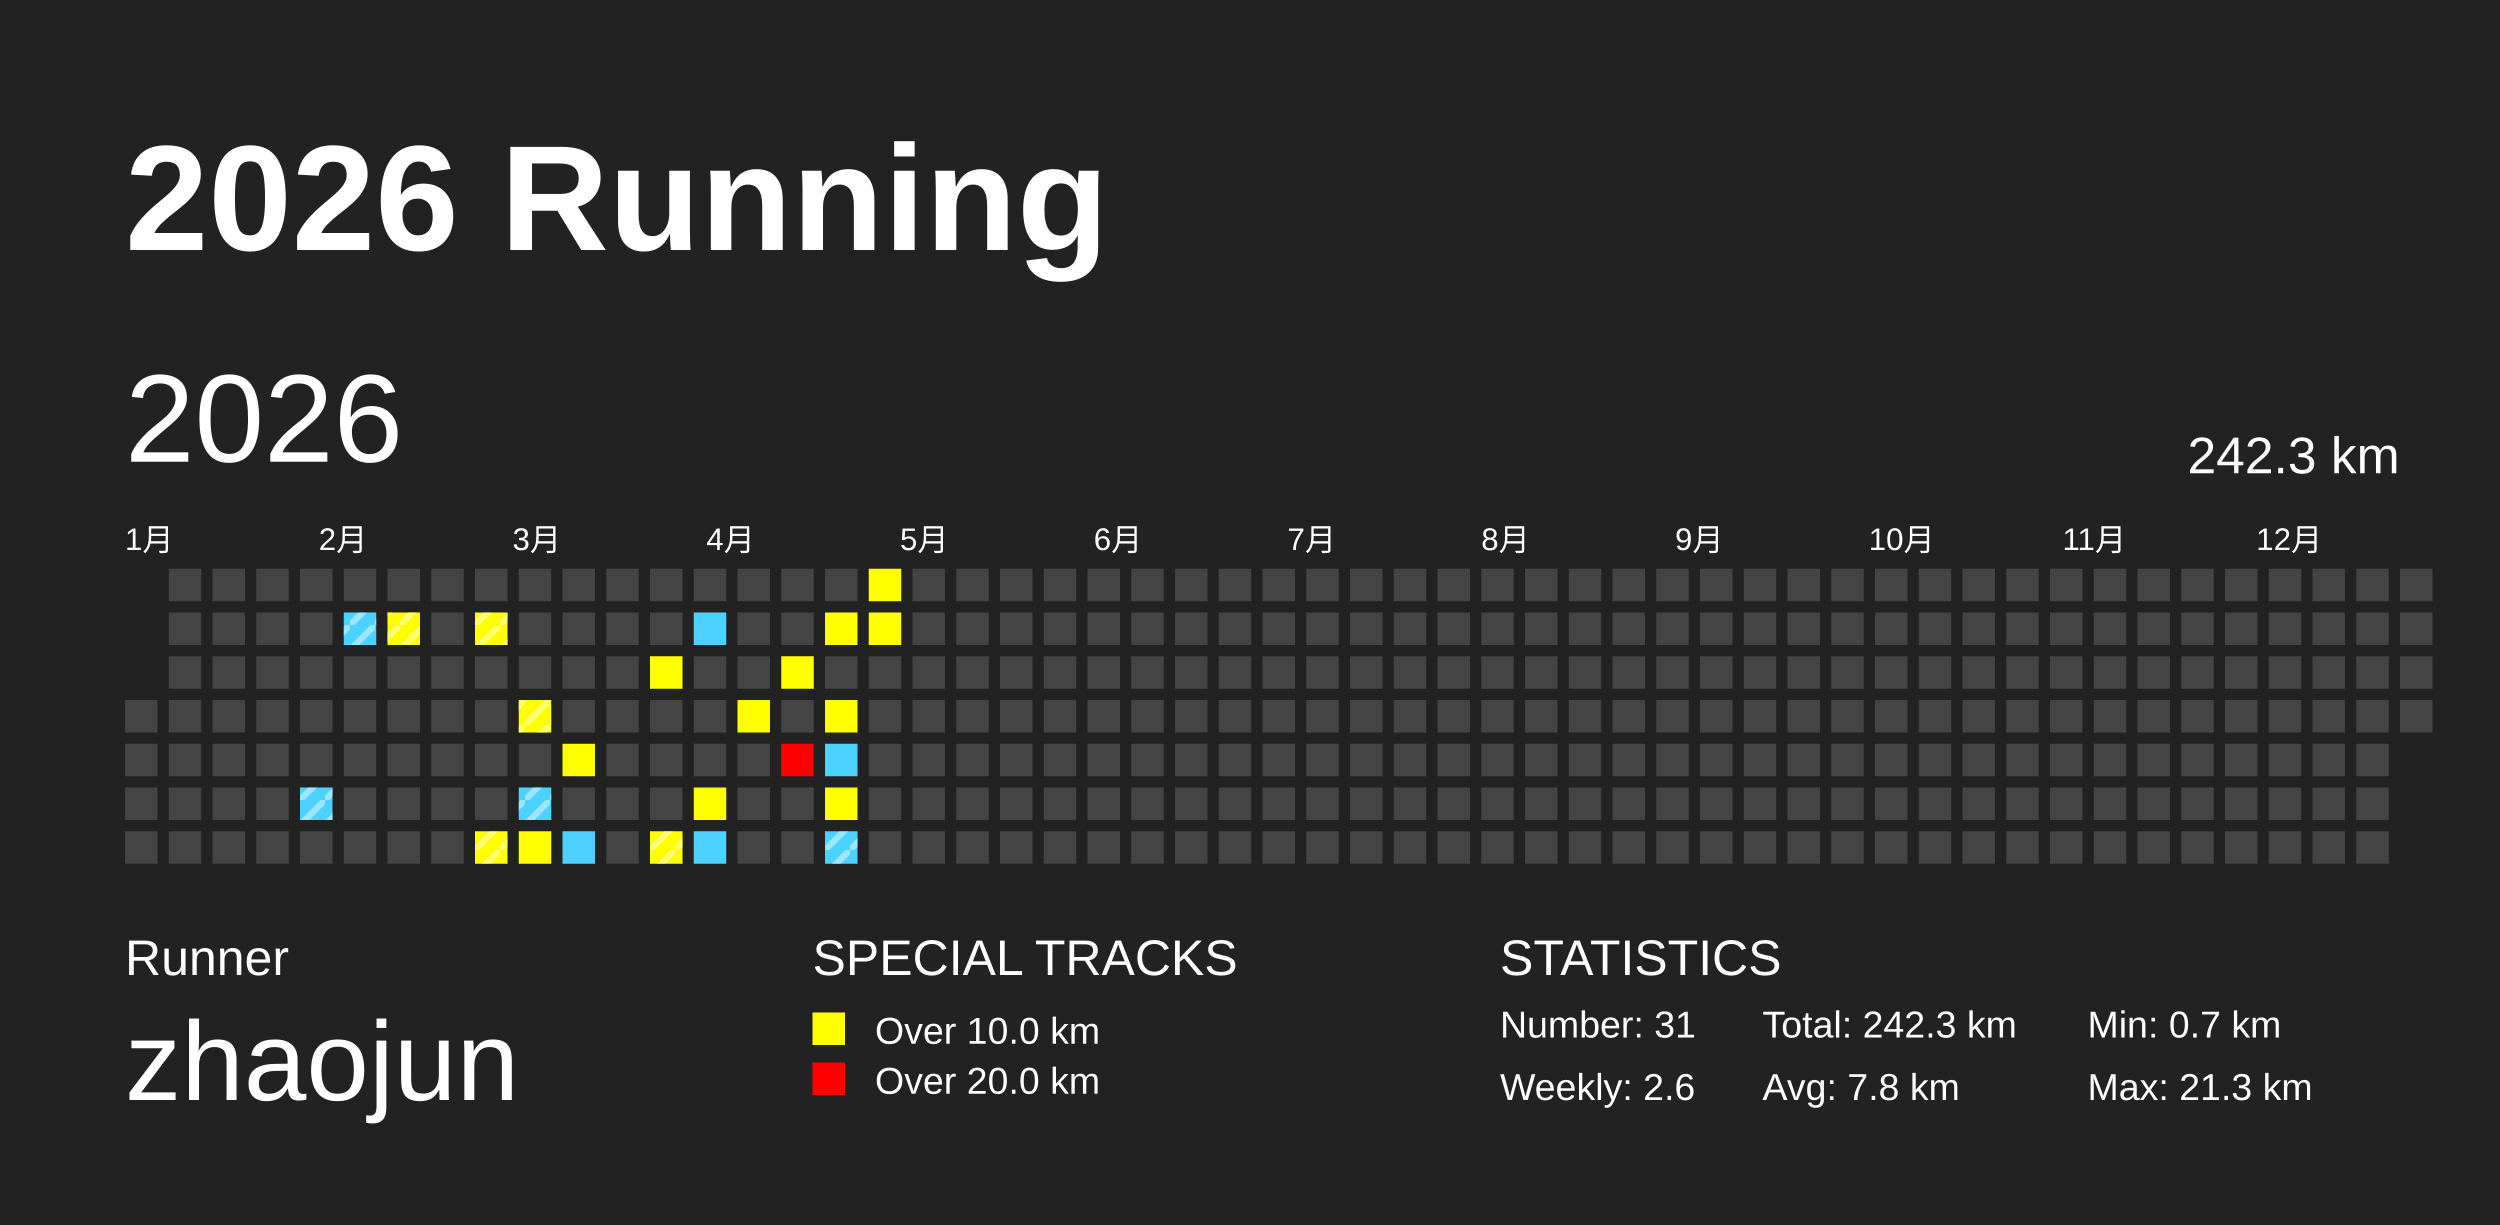
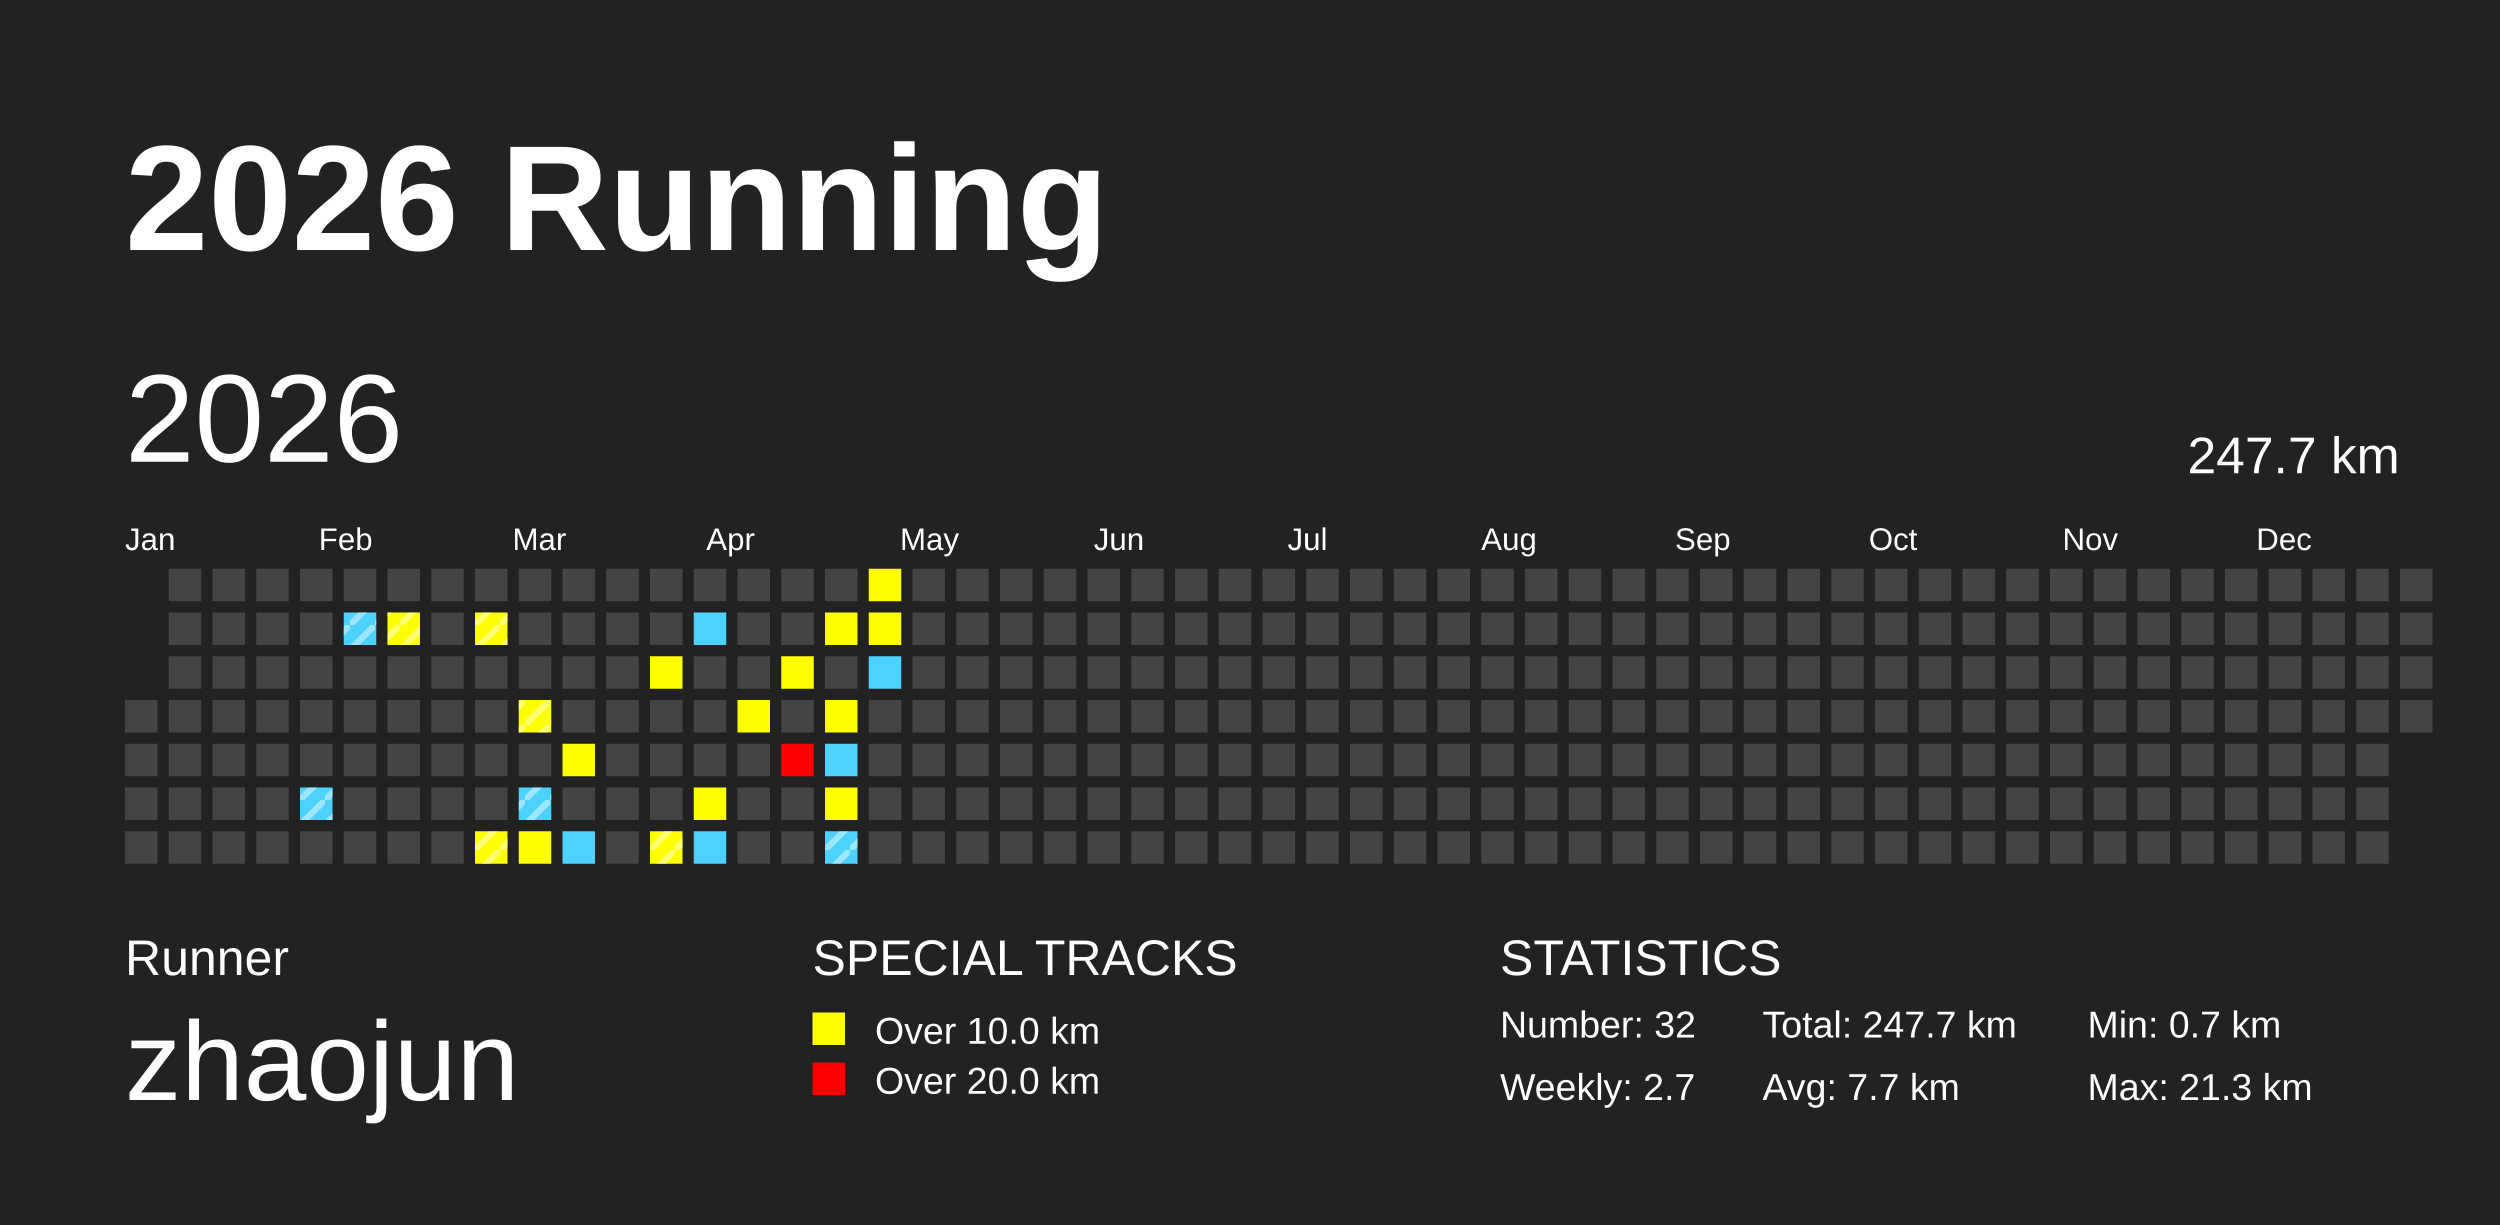
<svg xmlns="http://www.w3.org/2000/svg" baseProfile="full" height="98mm" version="1.1" viewBox="0,0,200,98" width="200mm">
  <defs>
    <pattern height="2" id="indoor-stripe" patternUnits="userSpaceOnUse" width="2">
      <line stroke="white" stroke-opacity="0.45" stroke-width="0.5" x1="0" x2="2" y1="2" y2="0" />
    </pattern>
  </defs>
  <rect fill="#222222" height="98" width="200" x="0" y="0" />
  <text fill="#FFFFFF" style="font-size:12px; font-family:Arial; font-weight:bold;" x="10" y="20">2026 Running</text>
  <text fill="#FFFFFF" style="font-size:4px; font-family:Arial" x="10" y="78">Runner</text>
  <text fill="#FFFFFF" style="font-size:9px; font-family:Arial" x="10" y="88">zhaojun</text>
  <text fill="#FFFFFF" style="font-size:4px; font-family:Arial" x="65" y="78">SPECIAL TRACKS</text>
  <rect fill="yellow" height="2.6" width="2.6" x="65" y="81" />
  <text fill="#FFFFFF" style="font-size:3px; font-family:Arial" x="70" y="83.5">Over 10.0 km</text>
  <rect fill="red" height="2.6" width="2.6" x="65" y="85" />
  <text fill="#FFFFFF" style="font-size:3px; font-family:Arial" x="70" y="87.5">Over 20.0 km</text>
  <text fill="#FFFFFF" style="font-size:4px; font-family:Arial" x="120" y="78">STATISTICS</text>
-   <text fill="#FFFFFF" style="font-size:3px; font-family:Arial" x="120" y="83">Number: 31</text>
-   <text fill="#FFFFFF" style="font-size:3px; font-family:Arial" x="120" y="88">Weekly: 2.6</text>
-   <text fill="#FFFFFF" style="font-size:3px; font-family:Arial" x="141" y="83">Total: 242.3 km</text>
-   <text fill="#FFFFFF" style="font-size:3px; font-family:Arial" x="141" y="88">Avg: 7.8 km</text>
+   <text fill="#FFFFFF" style="font-size:3px; font-family:Arial" x="120" y="83">Number: 32</text>
+   <text fill="#FFFFFF" style="font-size:3px; font-family:Arial" x="120" y="88">Weekly: 2.7</text>
+   <text fill="#FFFFFF" style="font-size:3px; font-family:Arial" x="141" y="83">Total: 247.7 km</text>
+   <text fill="#FFFFFF" style="font-size:3px; font-family:Arial" x="141" y="88">Avg: 7.7 km</text>
  <text fill="#FFFFFF" style="font-size:3px; font-family:Arial" x="167" y="83">Min: 0.7 km</text>
  <text fill="#FFFFFF" style="font-size:3px; font-family:Arial" x="167" y="88">Max: 21.3 km</text>
  <text dominant-baseline="hanging" fill="#FFFFFF" style="font-size:10.0px; font-family:Arial;" x="10" y="30">2026</text>
-   <text dominant-baseline="hanging" fill="#FFFFFF" style="font-size:4.125px; font-family:Arial;" x="175" y="35">242.3 km</text>
-   <text fill="#FFFFFF" style="font-size:2.5px; font-family:Arial" x="10.0" y="44">1月</text>
-   <text fill="#FFFFFF" style="font-size:2.5px; font-family:Arial" x="25.5" y="44">2月</text>
-   <text fill="#FFFFFF" style="font-size:2.5px; font-family:Arial" x="41.0" y="44">3月</text>
-   <text fill="#FFFFFF" style="font-size:2.5px; font-family:Arial" x="56.5" y="44">4月</text>
-   <text fill="#FFFFFF" style="font-size:2.5px; font-family:Arial" x="72.0" y="44">5月</text>
-   <text fill="#FFFFFF" style="font-size:2.5px; font-family:Arial" x="87.5" y="44">6月</text>
-   <text fill="#FFFFFF" style="font-size:2.5px; font-family:Arial" x="103.0" y="44">7月</text>
-   <text fill="#FFFFFF" style="font-size:2.5px; font-family:Arial" x="118.5" y="44">8月</text>
-   <text fill="#FFFFFF" style="font-size:2.5px; font-family:Arial" x="134.0" y="44">9月</text>
-   <text fill="#FFFFFF" style="font-size:2.5px; font-family:Arial" x="149.5" y="44">10月</text>
-   <text fill="#FFFFFF" style="font-size:2.5px; font-family:Arial" x="165.0" y="44">11月</text>
-   <text fill="#FFFFFF" style="font-size:2.5px; font-family:Arial" x="180.5" y="44">12月</text>
+   <text dominant-baseline="hanging" fill="#FFFFFF" style="font-size:4.125px; font-family:Arial;" x="175" y="35">247.7 km</text>
+   <text fill="#FFFFFF" style="font-size:2.5px; font-family:Arial" x="10.0" y="44">Jan</text>
+   <text fill="#FFFFFF" style="font-size:2.5px; font-family:Arial" x="25.5" y="44">Feb</text>
+   <text fill="#FFFFFF" style="font-size:2.5px; font-family:Arial" x="41.0" y="44">Mar</text>
+   <text fill="#FFFFFF" style="font-size:2.5px; font-family:Arial" x="56.5" y="44">Apr</text>
+   <text fill="#FFFFFF" style="font-size:2.5px; font-family:Arial" x="72.0" y="44">May</text>
+   <text fill="#FFFFFF" style="font-size:2.5px; font-family:Arial" x="87.5" y="44">Jun</text>
+   <text fill="#FFFFFF" style="font-size:2.5px; font-family:Arial" x="103.0" y="44">Jul</text>
+   <text fill="#FFFFFF" style="font-size:2.5px; font-family:Arial" x="118.5" y="44">Aug</text>
+   <text fill="#FFFFFF" style="font-size:2.5px; font-family:Arial" x="134.0" y="44">Sep</text>
+   <text fill="#FFFFFF" style="font-size:2.5px; font-family:Arial" x="149.5" y="44">Oct</text>
+   <text fill="#FFFFFF" style="font-size:2.5px; font-family:Arial" x="165.0" y="44">Nov</text>
+   <text fill="#FFFFFF" style="font-size:2.5px; font-family:Arial" x="180.5" y="44">Dec</text>
  <rect fill="#444444" height="2.6" width="2.6" x="10.0" y="56.0" />
  <rect fill="#444444" height="2.6" width="2.6" x="10.0" y="59.5" />
  <rect fill="#444444" height="2.6" width="2.6" x="10.0" y="63.0" />
  <rect fill="#444444" height="2.6" width="2.6" x="10.0" y="66.5" />
  <rect fill="#444444" height="2.6" width="2.6" x="13.5" y="45.5" />
  <rect fill="#444444" height="2.6" width="2.6" x="13.5" y="49.0" />
  <rect fill="#444444" height="2.6" width="2.6" x="13.5" y="52.5" />
  <rect fill="#444444" height="2.6" width="2.6" x="13.5" y="56.0" />
  <rect fill="#444444" height="2.6" width="2.6" x="13.5" y="59.5" />
  <rect fill="#444444" height="2.6" width="2.6" x="13.5" y="63.0" />
  <rect fill="#444444" height="2.6" width="2.6" x="13.5" y="66.5" />
  <rect fill="#444444" height="2.6" width="2.6" x="17.0" y="45.5" />
  <rect fill="#444444" height="2.6" width="2.6" x="17.0" y="49.0" />
  <rect fill="#444444" height="2.6" width="2.6" x="17.0" y="52.5" />
  <rect fill="#444444" height="2.6" width="2.6" x="17.0" y="56.0" />
  <rect fill="#444444" height="2.6" width="2.6" x="17.0" y="59.5" />
  <rect fill="#444444" height="2.6" width="2.6" x="17.0" y="63.0" />
  <rect fill="#444444" height="2.6" width="2.6" x="17.0" y="66.5" />
  <rect fill="#444444" height="2.6" width="2.6" x="20.5" y="45.5" />
  <rect fill="#444444" height="2.6" width="2.6" x="20.5" y="49.0" />
  <rect fill="#444444" height="2.6" width="2.6" x="20.5" y="52.5" />
  <rect fill="#444444" height="2.6" width="2.6" x="20.5" y="56.0" />
  <rect fill="#444444" height="2.6" width="2.6" x="20.5" y="59.5" />
  <rect fill="#444444" height="2.6" width="2.6" x="20.5" y="63.0" />
  <rect fill="#444444" height="2.6" width="2.6" x="20.5" y="66.5" />
  <rect fill="#444444" height="2.6" width="2.6" x="24.0" y="45.5" />
  <rect fill="#444444" height="2.6" width="2.6" x="24.0" y="49.0" />
  <rect fill="#444444" height="2.6" width="2.6" x="24.0" y="52.5" />
  <rect fill="#444444" height="2.6" width="2.6" x="24.0" y="56.0" />
  <rect fill="#444444" height="2.6" width="2.6" x="24.0" y="59.5" />
  <rect fill="#4dd2ff" height="2.6" width="2.6" x="24.0" y="63.0" />
  <rect fill="url(#indoor-stripe)" height="2.6" style="pointer-events: none;" width="2.6" x="24.0" y="63.0" />
  <rect fill="#444444" height="2.6" width="2.6" x="24.0" y="66.5" />
  <rect fill="#444444" height="2.6" width="2.6" x="27.5" y="45.5" />
  <rect fill="#4dd2ff" height="2.6" width="2.6" x="27.5" y="49.0" />
  <rect fill="url(#indoor-stripe)" height="2.6" style="pointer-events: none;" width="2.6" x="27.5" y="49.0" />
  <rect fill="#444444" height="2.6" width="2.6" x="27.5" y="52.5" />
  <rect fill="#444444" height="2.6" width="2.6" x="27.5" y="56.0" />
  <rect fill="#444444" height="2.6" width="2.6" x="27.5" y="59.5" />
  <rect fill="#444444" height="2.6" width="2.6" x="27.5" y="63.0" />
  <rect fill="#444444" height="2.6" width="2.6" x="27.5" y="66.5" />
  <rect fill="#444444" height="2.6" width="2.6" x="31.0" y="45.5" />
  <rect fill="yellow" height="2.6" width="2.6" x="31.0" y="49.0" />
  <rect fill="url(#indoor-stripe)" height="2.6" style="pointer-events: none;" width="2.6" x="31.0" y="49.0" />
  <rect fill="#444444" height="2.6" width="2.6" x="31.0" y="52.5" />
  <rect fill="#444444" height="2.6" width="2.6" x="31.0" y="56.0" />
  <rect fill="#444444" height="2.6" width="2.6" x="31.0" y="59.5" />
  <rect fill="#444444" height="2.6" width="2.6" x="31.0" y="63.0" />
  <rect fill="#444444" height="2.6" width="2.6" x="31.0" y="66.5" />
  <rect fill="#444444" height="2.6" width="2.6" x="34.5" y="45.5" />
  <rect fill="#444444" height="2.6" width="2.6" x="34.5" y="49.0" />
  <rect fill="#444444" height="2.6" width="2.6" x="34.5" y="52.5" />
  <rect fill="#444444" height="2.6" width="2.6" x="34.5" y="56.0" />
  <rect fill="#444444" height="2.6" width="2.6" x="34.5" y="59.5" />
  <rect fill="#444444" height="2.6" width="2.6" x="34.5" y="63.0" />
  <rect fill="#444444" height="2.6" width="2.6" x="34.5" y="66.5" />
  <rect fill="#444444" height="2.6" width="2.6" x="38.0" y="45.5" />
  <rect fill="yellow" height="2.6" width="2.6" x="38.0" y="49.0" />
  <rect fill="url(#indoor-stripe)" height="2.6" style="pointer-events: none;" width="2.6" x="38.0" y="49.0" />
  <rect fill="#444444" height="2.6" width="2.6" x="38.0" y="52.5" />
  <rect fill="#444444" height="2.6" width="2.6" x="38.0" y="56.0" />
  <rect fill="#444444" height="2.6" width="2.6" x="38.0" y="59.5" />
  <rect fill="#444444" height="2.6" width="2.6" x="38.0" y="63.0" />
  <rect fill="yellow" height="2.6" width="2.6" x="38.0" y="66.5" />
  <rect fill="url(#indoor-stripe)" height="2.6" style="pointer-events: none;" width="2.6" x="38.0" y="66.5" />
  <rect fill="#444444" height="2.6" width="2.6" x="41.5" y="45.5" />
  <rect fill="#444444" height="2.6" width="2.6" x="41.5" y="49.0" />
  <rect fill="#444444" height="2.6" width="2.6" x="41.5" y="52.5" />
  <rect fill="yellow" height="2.6" width="2.6" x="41.5" y="56.0" />
  <rect fill="url(#indoor-stripe)" height="2.6" style="pointer-events: none;" width="2.6" x="41.5" y="56.0" />
  <rect fill="#444444" height="2.6" width="2.6" x="41.5" y="59.5" />
  <rect fill="#4dd2ff" height="2.6" width="2.6" x="41.5" y="63.0" />
  <rect fill="url(#indoor-stripe)" height="2.6" style="pointer-events: none;" width="2.6" x="41.5" y="63.0" />
  <rect fill="yellow" height="2.6" width="2.6" x="41.5" y="66.5" />
  <rect fill="#444444" height="2.6" width="2.6" x="45.0" y="45.5" />
  <rect fill="#444444" height="2.6" width="2.6" x="45.0" y="49.0" />
  <rect fill="#444444" height="2.6" width="2.6" x="45.0" y="52.5" />
  <rect fill="#444444" height="2.6" width="2.6" x="45.0" y="56.0" />
  <rect fill="yellow" height="2.6" width="2.6" x="45.0" y="59.5" />
  <rect fill="#444444" height="2.6" width="2.6" x="45.0" y="63.0" />
  <rect fill="#4dd2ff" height="2.6" width="2.6" x="45.0" y="66.5" />
  <rect fill="#444444" height="2.6" width="2.6" x="48.5" y="45.5" />
  <rect fill="#444444" height="2.6" width="2.6" x="48.5" y="49.0" />
  <rect fill="#444444" height="2.6" width="2.6" x="48.5" y="52.5" />
  <rect fill="#444444" height="2.6" width="2.6" x="48.5" y="56.0" />
  <rect fill="#444444" height="2.6" width="2.6" x="48.5" y="59.5" />
  <rect fill="#444444" height="2.6" width="2.6" x="48.5" y="63.0" />
  <rect fill="#444444" height="2.6" width="2.6" x="48.5" y="66.5" />
  <rect fill="#444444" height="2.6" width="2.6" x="52.0" y="45.5" />
  <rect fill="#444444" height="2.6" width="2.6" x="52.0" y="49.0" />
  <rect fill="yellow" height="2.6" width="2.6" x="52.0" y="52.5" />
  <rect fill="#444444" height="2.6" width="2.6" x="52.0" y="56.0" />
  <rect fill="#444444" height="2.6" width="2.6" x="52.0" y="59.5" />
  <rect fill="#444444" height="2.6" width="2.6" x="52.0" y="63.0" />
  <rect fill="yellow" height="2.6" width="2.6" x="52.0" y="66.5" />
  <rect fill="url(#indoor-stripe)" height="2.6" style="pointer-events: none;" width="2.6" x="52.0" y="66.5" />
  <rect fill="#444444" height="2.6" width="2.6" x="55.5" y="45.5" />
  <rect fill="#4dd2ff" height="2.6" width="2.6" x="55.5" y="49.0" />
  <rect fill="#444444" height="2.6" width="2.6" x="55.5" y="52.5" />
  <rect fill="#444444" height="2.6" width="2.6" x="55.5" y="56.0" />
  <rect fill="#444444" height="2.6" width="2.6" x="55.5" y="59.5" />
  <rect fill="yellow" height="2.6" width="2.6" x="55.5" y="63.0" />
  <rect fill="#4dd2ff" height="2.6" width="2.6" x="55.5" y="66.5" />
  <rect fill="#444444" height="2.6" width="2.6" x="59.0" y="45.5" />
  <rect fill="#444444" height="2.6" width="2.6" x="59.0" y="49.0" />
  <rect fill="#444444" height="2.6" width="2.6" x="59.0" y="52.5" />
  <rect fill="yellow" height="2.6" width="2.6" x="59.0" y="56.0" />
  <rect fill="#444444" height="2.6" width="2.6" x="59.0" y="59.5" />
  <rect fill="#444444" height="2.6" width="2.6" x="59.0" y="63.0" />
  <rect fill="#444444" height="2.6" width="2.6" x="59.0" y="66.5" />
  <rect fill="#444444" height="2.6" width="2.6" x="62.5" y="45.5" />
  <rect fill="#444444" height="2.6" width="2.6" x="62.5" y="49.0" />
  <rect fill="yellow" height="2.6" width="2.6" x="62.5" y="52.5" />
  <rect fill="#444444" height="2.6" width="2.6" x="62.5" y="56.0" />
  <rect fill="red" height="2.6" width="2.6" x="62.5" y="59.5" />
  <rect fill="#444444" height="2.6" width="2.6" x="62.5" y="63.0" />
  <rect fill="#444444" height="2.6" width="2.6" x="62.5" y="66.5" />
  <rect fill="#444444" height="2.6" width="2.6" x="66.0" y="45.5" />
  <rect fill="yellow" height="2.6" width="2.6" x="66.0" y="49.0" />
  <rect fill="#444444" height="2.6" width="2.6" x="66.0" y="52.5" />
  <rect fill="yellow" height="2.6" width="2.6" x="66.0" y="56.0" />
  <rect fill="#4dd2ff" height="2.6" width="2.6" x="66.0" y="59.5" />
  <rect fill="yellow" height="2.6" width="2.6" x="66.0" y="63.0" />
  <rect fill="#4dd2ff" height="2.6" width="2.6" x="66.0" y="66.5" />
  <rect fill="url(#indoor-stripe)" height="2.6" style="pointer-events: none;" width="2.6" x="66.0" y="66.5" />
  <rect fill="yellow" height="2.6" width="2.6" x="69.5" y="45.5" />
  <rect fill="yellow" height="2.6" width="2.6" x="69.5" y="49.0" />
-   <rect fill="#444444" height="2.6" width="2.6" x="69.5" y="52.5" />
+   <rect fill="#4dd2ff" height="2.6" width="2.6" x="69.5" y="52.5" />
  <rect fill="#444444" height="2.6" width="2.6" x="69.5" y="56.0" />
  <rect fill="#444444" height="2.6" width="2.6" x="69.5" y="59.5" />
  <rect fill="#444444" height="2.6" width="2.6" x="69.5" y="63.0" />
  <rect fill="#444444" height="2.6" width="2.6" x="69.5" y="66.5" />
  <rect fill="#444444" height="2.6" width="2.6" x="73.0" y="45.5" />
  <rect fill="#444444" height="2.6" width="2.6" x="73.0" y="49.0" />
  <rect fill="#444444" height="2.6" width="2.6" x="73.0" y="52.5" />
  <rect fill="#444444" height="2.6" width="2.6" x="73.0" y="56.0" />
  <rect fill="#444444" height="2.6" width="2.6" x="73.0" y="59.5" />
  <rect fill="#444444" height="2.6" width="2.6" x="73.0" y="63.0" />
  <rect fill="#444444" height="2.6" width="2.6" x="73.0" y="66.5" />
  <rect fill="#444444" height="2.6" width="2.6" x="76.5" y="45.5" />
  <rect fill="#444444" height="2.6" width="2.6" x="76.5" y="49.0" />
  <rect fill="#444444" height="2.6" width="2.6" x="76.5" y="52.5" />
  <rect fill="#444444" height="2.6" width="2.6" x="76.5" y="56.0" />
  <rect fill="#444444" height="2.6" width="2.6" x="76.5" y="59.5" />
  <rect fill="#444444" height="2.6" width="2.6" x="76.5" y="63.0" />
  <rect fill="#444444" height="2.6" width="2.6" x="76.5" y="66.5" />
  <rect fill="#444444" height="2.6" width="2.6" x="80.0" y="45.5" />
  <rect fill="#444444" height="2.6" width="2.6" x="80.0" y="49.0" />
  <rect fill="#444444" height="2.6" width="2.6" x="80.0" y="52.5" />
  <rect fill="#444444" height="2.6" width="2.6" x="80.0" y="56.0" />
  <rect fill="#444444" height="2.6" width="2.6" x="80.0" y="59.5" />
  <rect fill="#444444" height="2.6" width="2.6" x="80.0" y="63.0" />
  <rect fill="#444444" height="2.6" width="2.6" x="80.0" y="66.5" />
  <rect fill="#444444" height="2.6" width="2.6" x="83.5" y="45.5" />
  <rect fill="#444444" height="2.6" width="2.6" x="83.5" y="49.0" />
  <rect fill="#444444" height="2.6" width="2.6" x="83.5" y="52.5" />
  <rect fill="#444444" height="2.6" width="2.6" x="83.5" y="56.0" />
  <rect fill="#444444" height="2.6" width="2.6" x="83.5" y="59.5" />
  <rect fill="#444444" height="2.6" width="2.6" x="83.5" y="63.0" />
  <rect fill="#444444" height="2.6" width="2.6" x="83.5" y="66.5" />
  <rect fill="#444444" height="2.6" width="2.6" x="87.0" y="45.5" />
  <rect fill="#444444" height="2.6" width="2.6" x="87.0" y="49.0" />
  <rect fill="#444444" height="2.6" width="2.6" x="87.0" y="52.5" />
  <rect fill="#444444" height="2.6" width="2.6" x="87.0" y="56.0" />
  <rect fill="#444444" height="2.6" width="2.6" x="87.0" y="59.5" />
  <rect fill="#444444" height="2.6" width="2.6" x="87.0" y="63.0" />
  <rect fill="#444444" height="2.6" width="2.6" x="87.0" y="66.5" />
  <rect fill="#444444" height="2.6" width="2.6" x="90.5" y="45.5" />
  <rect fill="#444444" height="2.6" width="2.6" x="90.5" y="49.0" />
  <rect fill="#444444" height="2.6" width="2.6" x="90.5" y="52.5" />
  <rect fill="#444444" height="2.6" width="2.6" x="90.5" y="56.0" />
  <rect fill="#444444" height="2.6" width="2.6" x="90.5" y="59.5" />
  <rect fill="#444444" height="2.6" width="2.6" x="90.5" y="63.0" />
  <rect fill="#444444" height="2.6" width="2.6" x="90.5" y="66.5" />
  <rect fill="#444444" height="2.6" width="2.6" x="94.0" y="45.5" />
  <rect fill="#444444" height="2.6" width="2.6" x="94.0" y="49.0" />
  <rect fill="#444444" height="2.6" width="2.6" x="94.0" y="52.5" />
  <rect fill="#444444" height="2.6" width="2.6" x="94.0" y="56.0" />
  <rect fill="#444444" height="2.6" width="2.6" x="94.0" y="59.5" />
  <rect fill="#444444" height="2.6" width="2.6" x="94.0" y="63.0" />
  <rect fill="#444444" height="2.6" width="2.6" x="94.0" y="66.5" />
  <rect fill="#444444" height="2.6" width="2.6" x="97.5" y="45.5" />
  <rect fill="#444444" height="2.6" width="2.6" x="97.5" y="49.0" />
  <rect fill="#444444" height="2.6" width="2.6" x="97.5" y="52.5" />
  <rect fill="#444444" height="2.6" width="2.6" x="97.5" y="56.0" />
  <rect fill="#444444" height="2.6" width="2.6" x="97.5" y="59.5" />
  <rect fill="#444444" height="2.6" width="2.6" x="97.5" y="63.0" />
  <rect fill="#444444" height="2.6" width="2.6" x="97.5" y="66.5" />
  <rect fill="#444444" height="2.6" width="2.6" x="101.0" y="45.5" />
  <rect fill="#444444" height="2.6" width="2.6" x="101.0" y="49.0" />
  <rect fill="#444444" height="2.6" width="2.6" x="101.0" y="52.5" />
  <rect fill="#444444" height="2.6" width="2.6" x="101.0" y="56.0" />
  <rect fill="#444444" height="2.6" width="2.6" x="101.0" y="59.5" />
  <rect fill="#444444" height="2.6" width="2.6" x="101.0" y="63.0" />
  <rect fill="#444444" height="2.6" width="2.6" x="101.0" y="66.5" />
  <rect fill="#444444" height="2.6" width="2.6" x="104.5" y="45.5" />
  <rect fill="#444444" height="2.6" width="2.6" x="104.5" y="49.0" />
  <rect fill="#444444" height="2.6" width="2.6" x="104.5" y="52.5" />
  <rect fill="#444444" height="2.6" width="2.6" x="104.5" y="56.0" />
  <rect fill="#444444" height="2.6" width="2.6" x="104.5" y="59.5" />
  <rect fill="#444444" height="2.6" width="2.6" x="104.5" y="63.0" />
  <rect fill="#444444" height="2.6" width="2.6" x="104.5" y="66.5" />
  <rect fill="#444444" height="2.6" width="2.6" x="108.0" y="45.5" />
  <rect fill="#444444" height="2.6" width="2.6" x="108.0" y="49.0" />
  <rect fill="#444444" height="2.6" width="2.6" x="108.0" y="52.5" />
  <rect fill="#444444" height="2.6" width="2.6" x="108.0" y="56.0" />
  <rect fill="#444444" height="2.6" width="2.6" x="108.0" y="59.5" />
  <rect fill="#444444" height="2.6" width="2.6" x="108.0" y="63.0" />
  <rect fill="#444444" height="2.6" width="2.6" x="108.0" y="66.5" />
  <rect fill="#444444" height="2.6" width="2.6" x="111.5" y="45.5" />
  <rect fill="#444444" height="2.6" width="2.6" x="111.5" y="49.0" />
  <rect fill="#444444" height="2.6" width="2.6" x="111.5" y="52.5" />
  <rect fill="#444444" height="2.6" width="2.6" x="111.5" y="56.0" />
  <rect fill="#444444" height="2.6" width="2.6" x="111.5" y="59.5" />
  <rect fill="#444444" height="2.6" width="2.6" x="111.5" y="63.0" />
  <rect fill="#444444" height="2.6" width="2.6" x="111.5" y="66.5" />
  <rect fill="#444444" height="2.6" width="2.6" x="115.0" y="45.5" />
  <rect fill="#444444" height="2.6" width="2.6" x="115.0" y="49.0" />
  <rect fill="#444444" height="2.6" width="2.6" x="115.0" y="52.5" />
  <rect fill="#444444" height="2.6" width="2.6" x="115.0" y="56.0" />
  <rect fill="#444444" height="2.6" width="2.6" x="115.0" y="59.5" />
  <rect fill="#444444" height="2.6" width="2.6" x="115.0" y="63.0" />
  <rect fill="#444444" height="2.6" width="2.6" x="115.0" y="66.5" />
  <rect fill="#444444" height="2.6" width="2.6" x="118.5" y="45.5" />
  <rect fill="#444444" height="2.6" width="2.6" x="118.5" y="49.0" />
  <rect fill="#444444" height="2.6" width="2.6" x="118.5" y="52.5" />
  <rect fill="#444444" height="2.6" width="2.6" x="118.5" y="56.0" />
  <rect fill="#444444" height="2.6" width="2.6" x="118.5" y="59.5" />
  <rect fill="#444444" height="2.6" width="2.6" x="118.5" y="63.0" />
  <rect fill="#444444" height="2.6" width="2.6" x="118.5" y="66.5" />
  <rect fill="#444444" height="2.6" width="2.6" x="122.0" y="45.5" />
  <rect fill="#444444" height="2.6" width="2.6" x="122.0" y="49.0" />
  <rect fill="#444444" height="2.6" width="2.6" x="122.0" y="52.5" />
  <rect fill="#444444" height="2.6" width="2.6" x="122.0" y="56.0" />
  <rect fill="#444444" height="2.6" width="2.6" x="122.0" y="59.5" />
  <rect fill="#444444" height="2.6" width="2.6" x="122.0" y="63.0" />
  <rect fill="#444444" height="2.6" width="2.6" x="122.0" y="66.5" />
  <rect fill="#444444" height="2.6" width="2.6" x="125.5" y="45.5" />
  <rect fill="#444444" height="2.6" width="2.6" x="125.5" y="49.0" />
  <rect fill="#444444" height="2.6" width="2.6" x="125.5" y="52.5" />
  <rect fill="#444444" height="2.6" width="2.6" x="125.5" y="56.0" />
  <rect fill="#444444" height="2.6" width="2.6" x="125.5" y="59.5" />
  <rect fill="#444444" height="2.6" width="2.6" x="125.5" y="63.0" />
  <rect fill="#444444" height="2.6" width="2.6" x="125.5" y="66.5" />
  <rect fill="#444444" height="2.6" width="2.6" x="129.0" y="45.5" />
  <rect fill="#444444" height="2.6" width="2.6" x="129.0" y="49.0" />
  <rect fill="#444444" height="2.6" width="2.6" x="129.0" y="52.5" />
  <rect fill="#444444" height="2.6" width="2.6" x="129.0" y="56.0" />
  <rect fill="#444444" height="2.6" width="2.6" x="129.0" y="59.5" />
  <rect fill="#444444" height="2.6" width="2.6" x="129.0" y="63.0" />
  <rect fill="#444444" height="2.6" width="2.6" x="129.0" y="66.5" />
  <rect fill="#444444" height="2.6" width="2.6" x="132.5" y="45.5" />
  <rect fill="#444444" height="2.6" width="2.6" x="132.5" y="49.0" />
  <rect fill="#444444" height="2.6" width="2.6" x="132.5" y="52.5" />
  <rect fill="#444444" height="2.6" width="2.6" x="132.5" y="56.0" />
  <rect fill="#444444" height="2.6" width="2.6" x="132.5" y="59.5" />
  <rect fill="#444444" height="2.6" width="2.6" x="132.5" y="63.0" />
  <rect fill="#444444" height="2.6" width="2.6" x="132.5" y="66.5" />
  <rect fill="#444444" height="2.6" width="2.6" x="136.0" y="45.5" />
  <rect fill="#444444" height="2.6" width="2.6" x="136.0" y="49.0" />
  <rect fill="#444444" height="2.6" width="2.6" x="136.0" y="52.5" />
  <rect fill="#444444" height="2.6" width="2.6" x="136.0" y="56.0" />
  <rect fill="#444444" height="2.6" width="2.6" x="136.0" y="59.5" />
  <rect fill="#444444" height="2.6" width="2.6" x="136.0" y="63.0" />
  <rect fill="#444444" height="2.6" width="2.6" x="136.0" y="66.5" />
  <rect fill="#444444" height="2.6" width="2.6" x="139.5" y="45.5" />
  <rect fill="#444444" height="2.6" width="2.6" x="139.5" y="49.0" />
  <rect fill="#444444" height="2.6" width="2.6" x="139.5" y="52.5" />
  <rect fill="#444444" height="2.6" width="2.6" x="139.5" y="56.0" />
  <rect fill="#444444" height="2.6" width="2.6" x="139.5" y="59.5" />
  <rect fill="#444444" height="2.6" width="2.6" x="139.5" y="63.0" />
  <rect fill="#444444" height="2.6" width="2.6" x="139.5" y="66.5" />
  <rect fill="#444444" height="2.6" width="2.6" x="143.0" y="45.5" />
  <rect fill="#444444" height="2.6" width="2.6" x="143.0" y="49.0" />
  <rect fill="#444444" height="2.6" width="2.6" x="143.0" y="52.5" />
  <rect fill="#444444" height="2.6" width="2.6" x="143.0" y="56.0" />
  <rect fill="#444444" height="2.6" width="2.6" x="143.0" y="59.5" />
  <rect fill="#444444" height="2.6" width="2.6" x="143.0" y="63.0" />
  <rect fill="#444444" height="2.6" width="2.6" x="143.0" y="66.5" />
  <rect fill="#444444" height="2.6" width="2.6" x="146.5" y="45.5" />
  <rect fill="#444444" height="2.6" width="2.6" x="146.5" y="49.0" />
  <rect fill="#444444" height="2.6" width="2.6" x="146.5" y="52.5" />
  <rect fill="#444444" height="2.6" width="2.6" x="146.5" y="56.0" />
  <rect fill="#444444" height="2.6" width="2.6" x="146.5" y="59.5" />
  <rect fill="#444444" height="2.6" width="2.6" x="146.5" y="63.0" />
  <rect fill="#444444" height="2.6" width="2.6" x="146.5" y="66.5" />
  <rect fill="#444444" height="2.6" width="2.6" x="150.0" y="45.5" />
  <rect fill="#444444" height="2.6" width="2.6" x="150.0" y="49.0" />
  <rect fill="#444444" height="2.6" width="2.6" x="150.0" y="52.5" />
  <rect fill="#444444" height="2.6" width="2.6" x="150.0" y="56.0" />
  <rect fill="#444444" height="2.6" width="2.6" x="150.0" y="59.5" />
  <rect fill="#444444" height="2.6" width="2.6" x="150.0" y="63.0" />
  <rect fill="#444444" height="2.6" width="2.6" x="150.0" y="66.5" />
  <rect fill="#444444" height="2.6" width="2.6" x="153.5" y="45.5" />
  <rect fill="#444444" height="2.6" width="2.6" x="153.5" y="49.0" />
  <rect fill="#444444" height="2.6" width="2.6" x="153.5" y="52.5" />
  <rect fill="#444444" height="2.6" width="2.6" x="153.5" y="56.0" />
  <rect fill="#444444" height="2.6" width="2.6" x="153.5" y="59.5" />
  <rect fill="#444444" height="2.6" width="2.6" x="153.5" y="63.0" />
  <rect fill="#444444" height="2.6" width="2.6" x="153.5" y="66.5" />
  <rect fill="#444444" height="2.6" width="2.6" x="157.0" y="45.5" />
  <rect fill="#444444" height="2.6" width="2.6" x="157.0" y="49.0" />
  <rect fill="#444444" height="2.6" width="2.6" x="157.0" y="52.5" />
  <rect fill="#444444" height="2.6" width="2.6" x="157.0" y="56.0" />
  <rect fill="#444444" height="2.6" width="2.6" x="157.0" y="59.5" />
  <rect fill="#444444" height="2.6" width="2.6" x="157.0" y="63.0" />
  <rect fill="#444444" height="2.6" width="2.6" x="157.0" y="66.5" />
  <rect fill="#444444" height="2.6" width="2.6" x="160.5" y="45.5" />
  <rect fill="#444444" height="2.6" width="2.6" x="160.5" y="49.0" />
  <rect fill="#444444" height="2.6" width="2.6" x="160.5" y="52.5" />
  <rect fill="#444444" height="2.6" width="2.6" x="160.5" y="56.0" />
  <rect fill="#444444" height="2.6" width="2.6" x="160.5" y="59.5" />
  <rect fill="#444444" height="2.6" width="2.6" x="160.5" y="63.0" />
  <rect fill="#444444" height="2.6" width="2.6" x="160.5" y="66.5" />
  <rect fill="#444444" height="2.6" width="2.6" x="164.0" y="45.5" />
  <rect fill="#444444" height="2.6" width="2.6" x="164.0" y="49.0" />
  <rect fill="#444444" height="2.6" width="2.6" x="164.0" y="52.5" />
  <rect fill="#444444" height="2.6" width="2.6" x="164.0" y="56.0" />
  <rect fill="#444444" height="2.6" width="2.6" x="164.0" y="59.5" />
  <rect fill="#444444" height="2.6" width="2.6" x="164.0" y="63.0" />
  <rect fill="#444444" height="2.6" width="2.6" x="164.0" y="66.5" />
  <rect fill="#444444" height="2.6" width="2.6" x="167.5" y="45.5" />
  <rect fill="#444444" height="2.6" width="2.6" x="167.5" y="49.0" />
  <rect fill="#444444" height="2.6" width="2.6" x="167.5" y="52.5" />
  <rect fill="#444444" height="2.6" width="2.6" x="167.5" y="56.0" />
  <rect fill="#444444" height="2.6" width="2.6" x="167.5" y="59.5" />
  <rect fill="#444444" height="2.6" width="2.6" x="167.5" y="63.0" />
  <rect fill="#444444" height="2.6" width="2.6" x="167.5" y="66.5" />
  <rect fill="#444444" height="2.6" width="2.6" x="171.0" y="45.5" />
  <rect fill="#444444" height="2.6" width="2.6" x="171.0" y="49.0" />
  <rect fill="#444444" height="2.6" width="2.6" x="171.0" y="52.5" />
  <rect fill="#444444" height="2.6" width="2.6" x="171.0" y="56.0" />
  <rect fill="#444444" height="2.6" width="2.6" x="171.0" y="59.5" />
  <rect fill="#444444" height="2.6" width="2.6" x="171.0" y="63.0" />
  <rect fill="#444444" height="2.6" width="2.6" x="171.0" y="66.5" />
  <rect fill="#444444" height="2.6" width="2.6" x="174.5" y="45.5" />
  <rect fill="#444444" height="2.6" width="2.6" x="174.5" y="49.0" />
  <rect fill="#444444" height="2.6" width="2.6" x="174.5" y="52.5" />
  <rect fill="#444444" height="2.6" width="2.6" x="174.5" y="56.0" />
  <rect fill="#444444" height="2.6" width="2.6" x="174.5" y="59.5" />
  <rect fill="#444444" height="2.6" width="2.6" x="174.5" y="63.0" />
  <rect fill="#444444" height="2.6" width="2.6" x="174.5" y="66.5" />
  <rect fill="#444444" height="2.6" width="2.6" x="178.0" y="45.5" />
  <rect fill="#444444" height="2.6" width="2.6" x="178.0" y="49.0" />
  <rect fill="#444444" height="2.6" width="2.6" x="178.0" y="52.5" />
  <rect fill="#444444" height="2.6" width="2.6" x="178.0" y="56.0" />
  <rect fill="#444444" height="2.6" width="2.6" x="178.0" y="59.5" />
  <rect fill="#444444" height="2.6" width="2.6" x="178.0" y="63.0" />
  <rect fill="#444444" height="2.6" width="2.6" x="178.0" y="66.5" />
  <rect fill="#444444" height="2.6" width="2.6" x="181.5" y="45.5" />
  <rect fill="#444444" height="2.6" width="2.6" x="181.5" y="49.0" />
  <rect fill="#444444" height="2.6" width="2.6" x="181.5" y="52.5" />
  <rect fill="#444444" height="2.6" width="2.6" x="181.5" y="56.0" />
  <rect fill="#444444" height="2.6" width="2.6" x="181.5" y="59.5" />
  <rect fill="#444444" height="2.6" width="2.6" x="181.5" y="63.0" />
  <rect fill="#444444" height="2.6" width="2.6" x="181.5" y="66.5" />
  <rect fill="#444444" height="2.6" width="2.6" x="185.0" y="45.5" />
  <rect fill="#444444" height="2.6" width="2.6" x="185.0" y="49.0" />
  <rect fill="#444444" height="2.6" width="2.6" x="185.0" y="52.5" />
  <rect fill="#444444" height="2.6" width="2.6" x="185.0" y="56.0" />
  <rect fill="#444444" height="2.6" width="2.6" x="185.0" y="59.5" />
  <rect fill="#444444" height="2.6" width="2.6" x="185.0" y="63.0" />
  <rect fill="#444444" height="2.6" width="2.6" x="185.0" y="66.5" />
  <rect fill="#444444" height="2.6" width="2.6" x="188.5" y="45.5" />
  <rect fill="#444444" height="2.6" width="2.6" x="188.5" y="49.0" />
  <rect fill="#444444" height="2.6" width="2.6" x="188.5" y="52.5" />
  <rect fill="#444444" height="2.6" width="2.6" x="188.5" y="56.0" />
  <rect fill="#444444" height="2.6" width="2.6" x="188.5" y="59.5" />
  <rect fill="#444444" height="2.6" width="2.6" x="188.5" y="63.0" />
  <rect fill="#444444" height="2.6" width="2.6" x="188.5" y="66.5" />
  <rect fill="#444444" height="2.6" width="2.6" x="192.0" y="45.5" />
  <rect fill="#444444" height="2.6" width="2.6" x="192.0" y="49.0" />
  <rect fill="#444444" height="2.6" width="2.6" x="192.0" y="52.5" />
  <rect fill="#444444" height="2.6" width="2.6" x="192.0" y="56.0" />
</svg>
